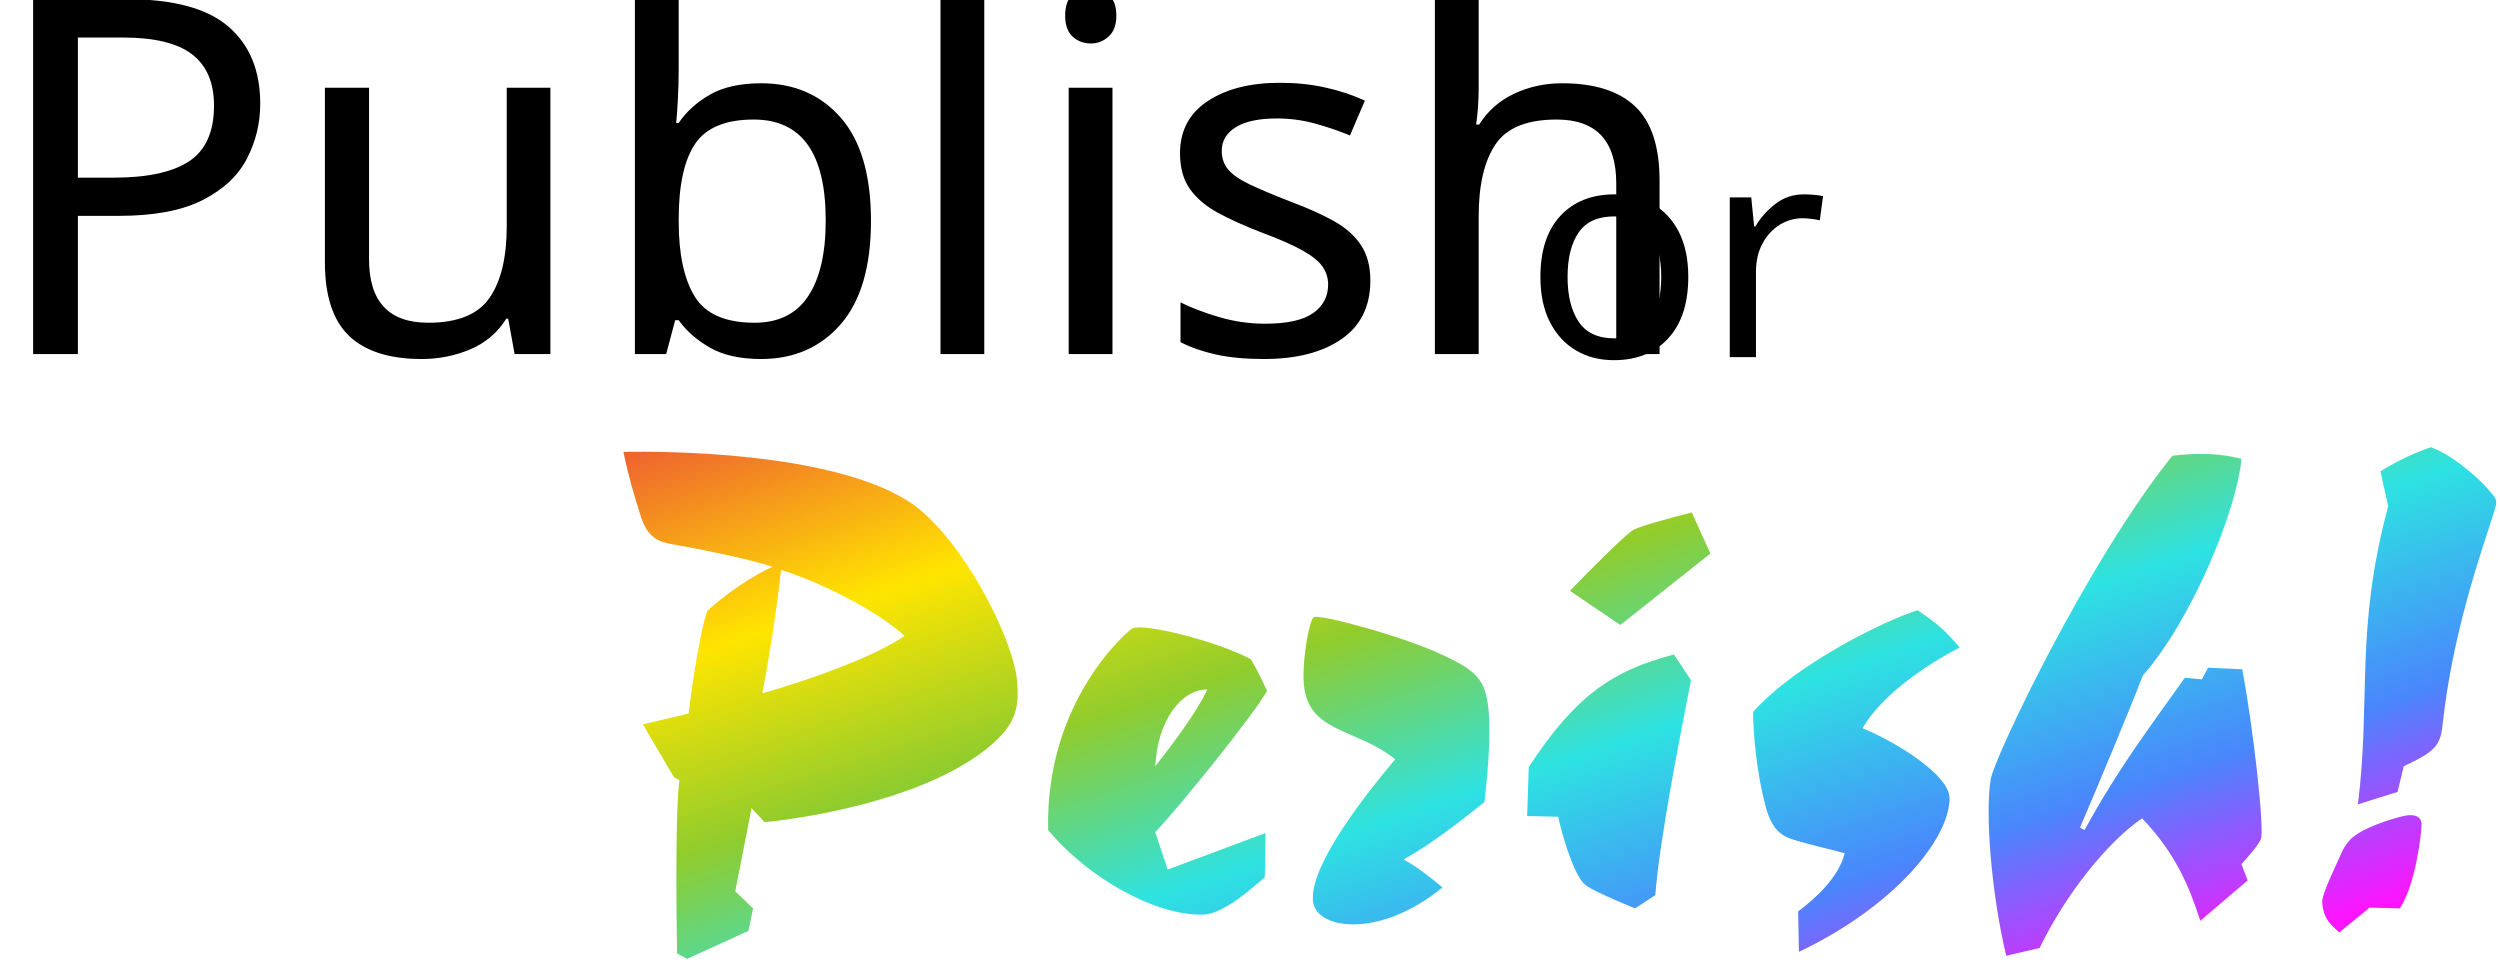
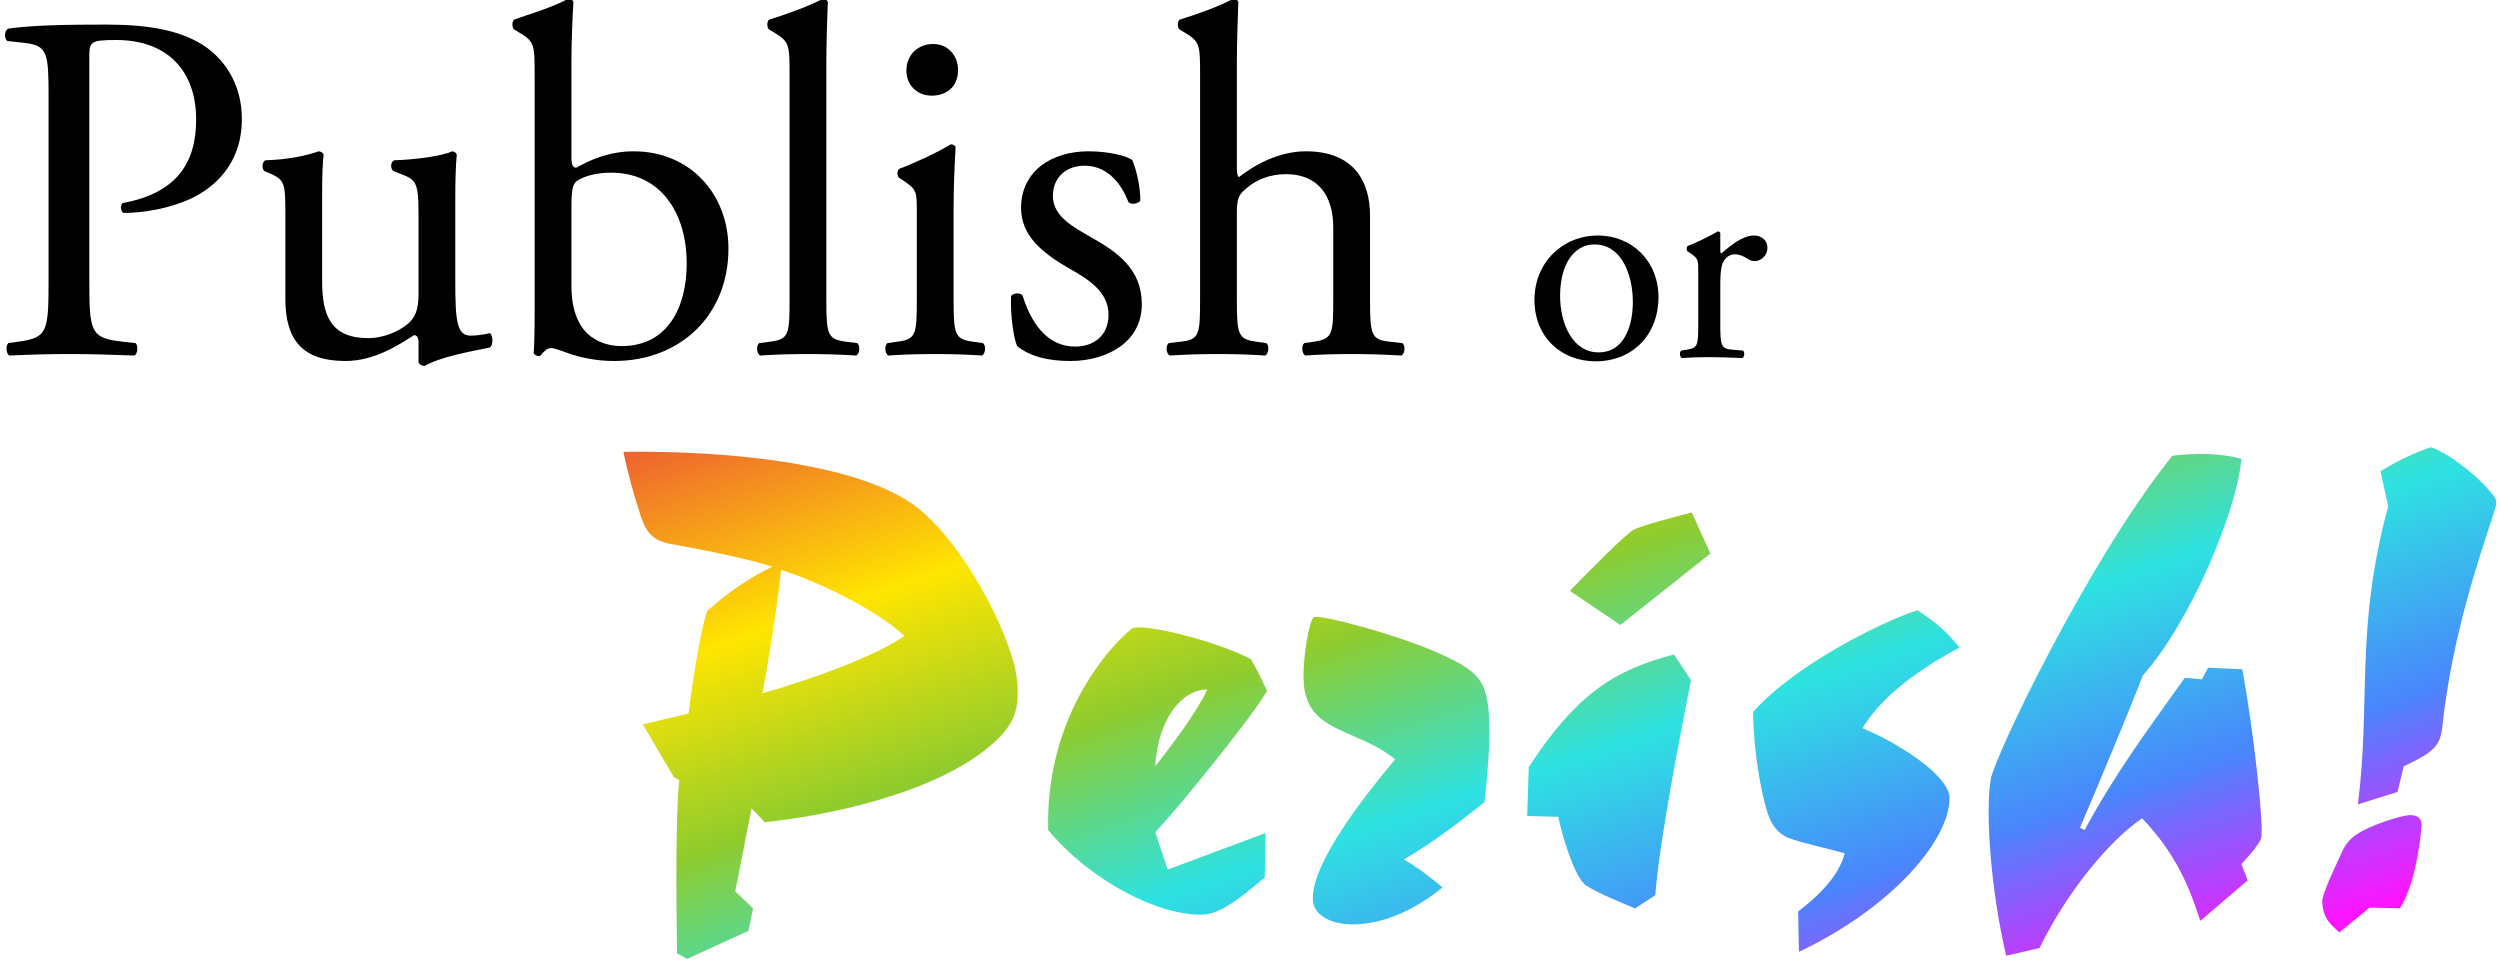
<svg xmlns="http://www.w3.org/2000/svg" version="1.1" id="Layer_1" x="0px" y="0px" viewBox="0 0 322 124" style="enable-background:new 0 0 322 124;" xml:space="preserve">
-   <style type="text/css">
+   <defs id="defs3430" />
+   <style type="text/css" id="style3405">
	.st0{font-family:'AGaramondPro-Regular';}
	.st1{font-size:64px;}
	.st2{font-size:38.4px;}
	.st3{fill:url(#SVGID_1_);}
</style>
-   <g transform="translate(-2 -1)">
-     <text transform="matrix(1 0 0 1 6.399536e-02 46.6)" class="st0 st1">Publish</text>
-     <text transform="matrix(1 0 0 1 198.2944 47)" class="st0 st2">or</text>
+   <g transform="translate(-2 -1)" id="g3407">
+     <g transform="matrix(1 0 0 1 6.399536e-02 46.6)" style="font-size:64px;font-family:AGaramondPro-Regular" id="text3409">
+       <path d="m 13.44,-38.144 c 0,-2.048 0.064,-2.304 3.456,-2.304 6.656,0 10.304,4.032 10.304,10.24 0,5.568 -2.496,9.472 -9.408,10.752 -0.384,0.128 -0.384,1.088 0.064,1.28 2.624,0 6.016,-0.576 8.832,-1.92 2.752,-1.344 6.4,-4.288 6.4,-10.176 0,-4.416 -2.176,-7.744 -5.12,-9.6 -3.008,-1.856 -6.976,-2.56 -12.288,-2.56 -5.312,0 -9.28,0.064 -12.672,0.512 -0.512,0.256 -0.576,1.216 -0.128,1.6 l 2.304,0.256 c 2.88,0.32 3.008,1.408 3.008,6.848 l 0,23.616 c 0,6.72 -0.128,7.488 -3.84,8 L 3.008,-1.408 C 2.624,-1.024 2.752,0 3.136,0.192 5.952,0.064 8.256,0 10.944,0 c 2.56,0 4.672,0.064 8.32,0.192 0.384,-0.192 0.512,-1.28 0.128,-1.6 L 17.664,-1.6 c -4.096,-0.448 -4.224,-1.28 -4.224,-8 l 0,-28.544 z" style="font-style:normal;font-variant:normal;font-weight:normal;font-stretch:normal;font-family:'Adobe Garamond Pro';-inkscape-font-specification:'Adobe Garamond Pro'" id="path3439" />
+       <path d="m 43.426,-20.096 c 0,-3.136 0.064,-4.48 0.192,-5.568 -0.064,-0.256 -0.256,-0.384 -0.64,-0.448 -1.408,0.512 -3.904,1.088 -6.848,1.152 -0.448,0.192 -0.512,1.088 -0.128,1.408 l 0.768,0.32 c 1.92,0.832 1.92,1.408 1.92,5.44 l 0,10.688 c 0,5.184 2.112,8 7.744,8 3.776,0 6.912,-2.112 8.832,-3.328 0.384,0 0.576,0.32 0.576,0.896 l 0,2.624 c 0.128,0.256 0.448,0.448 0.768,0.448 2.176,-1.216 5.888,-1.856 8.384,-2.368 0.512,-0.256 0.448,-1.536 0.064,-1.856 -0.896,0.192 -1.728,0.32 -2.496,0.32 -1.792,0 -1.984,-1.92 -1.984,-6.976 l 0,-10.752 c 0,-2.368 0.064,-4.352 0.192,-5.568 -0.064,-0.256 -0.256,-0.384 -0.576,-0.448 -1.408,0.64 -4.928,1.088 -7.488,1.152 -0.512,0.256 -0.512,1.152 -0.064,1.408 l 0.832,0.32 c 1.92,0.768 2.368,0.896 2.368,5.056 l 0,10.496 c 0,1.984 -0.448,2.944 -1.28,3.712 -1.408,1.216 -3.456,1.92 -5.184,1.92 -4.864,0 -5.952,-2.944 -5.952,-7.36 l 0,-10.688 z" style="font-style:normal;font-variant:normal;font-weight:normal;font-stretch:normal;font-family:'Adobe Garamond Pro';-inkscape-font-specification:'Adobe Garamond Pro'" id="path3441" />
+       <path d="m 70.8,-5.568 c 0,3.328 -0.064,4.544 -0.128,5.44 0.128,0.256 0.384,0.384 0.64,0.384 0.128,0 0.192,0 0.256,-0.064 0.32,-0.448 0.832,-0.96 1.344,-0.96 0.512,0 1.344,0.384 2.688,0.832 1.28,0.384 3.072,0.832 5.44,0.832 8.576,0 14.72,-5.952 14.72,-14.464 0,-7.04 -4.928,-12.544 -12.224,-12.544 -3.136,0 -5.696,1.152 -7.36,2.112 -0.384,0 -0.64,-0.256 -0.64,-1.344 l 0,-12.096 c 0,-2.816 0.128,-5.696 0.256,-7.936 -0.128,-0.256 -0.384,-0.384 -0.64,-0.384 -2.432,1.28 -5.504,2.112 -6.976,2.688 -0.32,0.192 -0.32,1.088 0,1.28 l 0.64,0.384 c 1.92,1.152 1.984,1.536 1.984,5.312 l 0,30.528 z m 4.736,-13.12 c 0,-2.496 0.128,-3.2 0.768,-3.648 0.896,-0.576 2.432,-1.024 4.352,-1.024 6.336,0 9.728,5.12 9.728,11.712 0,5.504 -2.368,10.624 -8.384,10.624 -2.048,0 -3.776,-0.768 -4.864,-2.112 -1.088,-1.344 -1.6,-3.328 -1.6,-5.568 l 0,-9.984 z" style="font-style:normal;font-variant:normal;font-weight:normal;font-stretch:normal;font-family:'Adobe Garamond Pro';-inkscape-font-specification:'Adobe Garamond Pro'" id="path3443" />
+       <path d="m 108.368,-37.44 c 0,-2.816 0.128,-6.016 0.192,-7.936 -0.128,-0.256 -0.384,-0.384 -0.64,-0.384 -2.304,1.216 -5.312,2.176 -6.912,2.688 -0.32,0.192 -0.32,1.088 0,1.28 l 0.64,0.384 c 1.92,1.152 1.984,1.536 1.984,5.312 l 0,28.928 c 0,4.608 -0.064,5.248 -2.432,5.568 l -1.472,0.192 C 99.28,-1.088 99.408,0 99.856,0.192 101.776,0.064 103.696,0 106,0 c 2.24,0 4.096,0.064 6.208,0.192 0.448,-0.192 0.576,-1.28 0.128,-1.6 L 110.8,-1.6 c -2.304,-0.32 -2.432,-0.96 -2.432,-5.568 l 0,-30.272 z" style="font-style:normal;font-variant:normal;font-weight:normal;font-stretch:normal;font-family:'Adobe Garamond Pro';-inkscape-font-specification:'Adobe Garamond Pro'" id="path3445" />
+       <path d="m 120.022,-7.168 c 0,4.608 -0.064,5.248 -2.432,5.568 l -1.344,0.192 c -0.448,0.32 -0.32,1.408 0.128,1.6 C 118.166,0.064 120.086,0 122.39,0 c 2.24,0 4.096,0.064 6.016,0.192 0.448,-0.192 0.576,-1.28 0.128,-1.6 L 127.19,-1.6 c -2.304,-0.32 -2.432,-0.96 -2.432,-5.568 l 0,-11.52 c 0,-2.624 0.128,-5.696 0.256,-7.936 -0.064,-0.256 -0.32,-0.384 -0.64,-0.384 -1.472,0.96 -5.12,2.624 -6.592,3.136 -0.32,0.192 -0.32,0.896 -0.064,1.152 l 0.576,0.384 c 1.728,1.152 1.728,1.472 1.728,3.968 l 0,11.2 z m 2.112,-32.768 c -1.92,0 -3.456,1.344 -3.456,3.456 0,1.728 1.28,3.2 3.264,3.2 1.792,0 3.392,-1.024 3.392,-3.328 0,-1.792 -1.28,-3.328 -3.2,-3.328 z" style="font-style:normal;font-variant:normal;font-weight:normal;font-stretch:normal;font-family:'Adobe Garamond Pro';-inkscape-font-specification:'Adobe Garamond Pro'" id="path3447" />
+       <path d="m 142.154,-26.112 c -4.864,0 -8.704,2.624 -8.704,7.296 0,3.52 2.624,5.76 6.336,7.872 2.368,1.344 4.928,2.944 4.928,5.888 0,2.752 -1.984,4.096 -4.288,4.096 -3.648,0 -5.696,-3.072 -6.784,-6.592 -0.32,-0.384 -1.152,-0.32 -1.472,0.064 -0.128,2.112 0.256,5.248 0.768,6.464 1.6,1.28 3.84,1.92 6.848,1.92 4.736,0 9.216,-2.432 9.216,-7.296 0,-4.544 -3.136,-6.72 -6.528,-8.64 -2.24,-1.28 -4.928,-2.688 -4.928,-5.312 0,-2.304 1.6,-3.904 4.096,-3.904 2.624,0 4.544,1.856 5.632,4.672 0.32,0.384 1.28,0.256 1.536,-0.192 0,-1.728 -0.448,-3.776 -1.024,-5.184 -0.576,-0.512 -2.944,-1.152 -5.632,-1.152 z" style="font-style:normal;font-variant:normal;font-weight:normal;font-stretch:normal;font-family:'Adobe Garamond Pro';-inkscape-font-specification:'Adobe Garamond Pro'" id="path3449" />
+       <path d="m 156.507,-7.168 c 0,4.608 -0.064,5.312 -2.432,5.568 l -1.6,0.192 c -0.448,0.32 -0.32,1.408 0.128,1.6 C 154.651,0.064 156.571,0 158.875,0 c 2.24,0 4.096,0.064 6.016,0.192 0.448,-0.192 0.576,-1.344 0.128,-1.6 L 163.675,-1.6 c -2.304,-0.32 -2.432,-0.96 -2.432,-5.568 l 0,-10.752 c 0,-2.24 0.192,-2.56 1.344,-3.52 1.152,-0.96 2.816,-1.728 4.992,-1.728 4.096,0 6.08,2.752 6.08,6.848 l 0,9.152 c 0,4.608 -0.064,5.184 -2.432,5.568 l -1.28,0.192 c -0.448,0.32 -0.32,1.408 0.128,1.6 C 171.803,0.064 173.723,0 176.027,0 c 2.24,0 4.096,0.064 6.4,0.192 0.448,-0.192 0.576,-1.28 0.128,-1.6 L 180.827,-1.6 c -2.304,-0.256 -2.432,-0.96 -2.432,-5.568 l 0,-10.688 c 0,-4.48 -2.176,-8.256 -8.256,-8.256 -3.264,0 -6.336,1.536 -8.64,3.328 -0.192,-0.128 -0.256,-0.64 -0.256,-1.216 l 0,-13.44 c 0,-2.816 0.128,-6.016 0.192,-7.936 -0.128,-0.256 -0.384,-0.384 -0.64,-0.384 -2.304,1.216 -5.312,2.176 -6.912,2.688 -0.32,0.192 -0.32,1.088 0,1.28 l 0.64,0.384 c 1.92,1.152 1.984,1.536 1.984,5.312 l 0,28.928 z" style="font-style:normal;font-variant:normal;font-weight:normal;font-stretch:normal;font-family:'Adobe Garamond Pro';-inkscape-font-specification:'Adobe Garamond Pro'" id="path3451" />
+     </g>
+     <g transform="matrix(1 0 0 1 198.2944 47)" style="font-size:38.4px;font-family:AGaramondPro-Regular" id="text3411">
+       <path d="m 9.523,-15.667 c -4.531,0 -8.179,3.456 -8.179,8.294 0,4.8 3.456,7.91 7.872,7.91 4.8,0 8.102,-3.456 8.102,-8.256 0,-4.723 -3.494,-7.949 -7.795,-7.949 z m 4.493,8.563 c 0,2.957 -1.037,6.49 -4.416,6.49 -3.379,0 -4.954,-3.763 -4.954,-7.258 0,-4.224 1.882,-6.643 4.416,-6.643 3.648,0 4.954,4.147 4.954,7.411 z" style="font-style:normal;font-variant:normal;font-weight:normal;font-stretch:normal;font-family:'Adobe Garamond Pro';-inkscape-font-specification:'Adobe Garamond Pro'" id="path3454" />
+       <path d="m 22.438,-4.301 c 0,2.765 -0.038,3.11 -1.459,3.341 l -0.73,0.115 C 19.981,-0.653 20.057,0 20.326,0.115 21.325,0.038 22.477,0 23.859,0 c 1.344,0 2.458,0.038 4.262,0.115 0.269,-0.115 0.346,-0.768 0.077,-0.96 l -1.382,-0.115 c -1.459,-0.115 -1.536,-0.576 -1.536,-3.341 l 0,-5.222 c 0,-1.306 0.115,-2.419 0.499,-2.957 0.307,-0.422 0.768,-0.768 1.382,-0.768 0.538,0 1.114,0.23 1.69,0.614 0.269,0.154 0.461,0.269 0.845,0.269 0.614,0 1.651,-0.499 1.651,-1.766 0,-0.922 -0.768,-1.536 -1.728,-1.536 -1.421,0 -2.88,1.19 -4.224,2.304 -0.077,-0.038 -0.115,-0.154 -0.115,-0.346 l 0,-2.227 c 0,-0.154 -0.115,-0.23 -0.307,-0.269 -0.96,0.576 -2.995,1.574 -3.878,1.882 -0.192,0.115 -0.192,0.538 -0.038,0.691 l 0.346,0.23 c 1.037,0.691 1.037,0.883 1.037,2.381 l 0,6.72 z" style="font-style:normal;font-variant:normal;font-weight:normal;font-stretch:normal;font-family:'Adobe Garamond Pro';-inkscape-font-specification:'Adobe Garamond Pro'" id="path3456" />
+     </g>
    <linearGradient id="SVGID_1_" gradientUnits="userSpaceOnUse" x1="-133.48" y1="478.387" x2="-132.48" y2="477.564" gradientTransform="matrix(241.2129 0 0 -65.872 32268.816 31574.336)">
-       <stop offset="0" style="stop-color:#EE5E31" />
-       <stop offset="0.222" style="stop-color:#FFE500" />
-       <stop offset="0.413" style="stop-color:#90CC2D" />
-       <stop offset="0.602" style="stop-color:#2EE2E2" />
-       <stop offset="0.808" style="stop-color:#4986FC" />
-       <stop offset="1" style="stop-color:#FD14FF" />
+       <stop offset="0" style="stop-color:#EE5E31" id="stop3414" />
+       <stop offset="0.222" style="stop-color:#FFE500" id="stop3416" />
+       <stop offset="0.413" style="stop-color:#90CC2D" id="stop3418" />
+       <stop offset="0.602" style="stop-color:#2EE2E2" id="stop3420" />
+       <stop offset="0.808" style="stop-color:#4986FC" id="stop3422" />
+       <stop offset="1" style="stop-color:#FD14FF" id="stop3424" />
    </linearGradient>
-     <path class="st3" d="M84.8,94.3l5.9-1.4c0.6-5.2,1.7-11.4,2.4-13.2c2.3-2.2,6.1-4.7,8.4-5.7c-2.4-0.8-7.3-1.9-12.9-2.9   c-2.6-0.4-3.4-1.7-4-3.4c-0.9-2.8-1.7-5.5-2.3-8.5c14-0.2,31.7,1.6,38.6,7.8c6.3,5.6,11.7,16.9,12.1,21.7c0.3,3.6-0.2,5.6-3.5,8.4   c-7.5,6.3-21.3,9-29,9.8l-1.7-1.8l-2.1,10.7L99,118l-0.6,2.9l-7.9,3.6l-1.3-0.7c-0.1-6.4-0.2-18.4,0.3-22.3l-0.7-0.4L84.8,94.3z    M100.2,90.3c6.3-1.8,14.4-4.7,18.3-7.4c-3.7-3.4-11.1-7-15.9-8.5C102,80,100.9,86.6,100.2,90.3z M150.8,108.2l1.6,4.8l12.6-4.7   l-0.1,5.7c-1.9,1.6-5.3,4.7-7.9,4.8c-5.9,0.2-14.7-4.5-20-10.9c-0.4-16.7,10.4-25.8,10.9-26c1.7-0.6,10.9,1.7,15.2,4   c0.8,1.3,1.5,2.8,2.1,4.1C163.2,93.4,154.5,104.2,150.8,108.2L150.8,108.2z M150.8,99.7c2.2-2.8,5.5-7.2,6.7-9.9   C154.2,89.8,151.1,93.7,150.8,99.7z M193.2,104.3c-2.5,2-6.5,5.2-10.4,7.4c1.8,1,3.3,2.2,5,3.6c-8.3,6.8-16.7,5.4-16.7,1.5   c-0.2-4.6,6.8-13.5,10.6-18c-5.2-4.2-11.6-3.3-11.8-10.3c-0.1-2.8,0.7-7.5,1.3-8c0.6-0.5,11.7,2.5,16.7,4.9c4.3,2,5.4,3.2,5.8,6.8   C194.1,96.1,193.5,101.5,193.2,104.3z M219.8,88.6c-1.2,6.2-4,20.1-4.6,27.7l-2.6,1.7c-2.2-0.9-6-2.5-6.6-3.2   c-1.4-1.4-2.9-6.6-3.3-8.6l-4-0.1l0.2-6.3c6.2-9.5,11.1-12.5,18.7-14.5L219.8,88.6z M210.7,81.5l-6.5-4.4c2.8-2.9,7-7.1,8.1-7.8   c0.7-0.5,5.3-1.7,7.6-2.3l2.4,5.3L210.7,81.5z M227.8,92.7c5.7-6.4,17.5-12,21.2-13.1c2.2,1.5,3.4,2.4,5.4,4.8   c-2.9,1.5-9.7,5.5-12.5,10.4c4.2,1.7,11.2,6,11.2,9c0,5.3-7.2,14-19.4,19.8l-0.1-5.2c2.1-1.6,5.2-4.3,6-7.5c-1.7-0.5-5.5-1.3-7.3-2   c-1.4-0.6-2.2-1.7-2.8-3.7C228.2,100.5,227.8,95.2,227.8,92.7z M290.7,112.3l0.8,2.1l-6.1,5.2c-1.4-4.3-3.1-8.6-7.5-13.2   c-4.4,3-9.8,9.7-13.2,16.7l-4.3,1c-2-8.4-2.7-18.6-2-22.7c0.4-2.7,12.4-28,23.4-41.7c3.3-0.4,6.3-0.3,8.9,0.4   c-0.6,6.7-6.5,20.9-12.7,27.9c-1.4,3.7-6.2,15.2-8.1,19.6l0.6,0.3c4.3-7.9,8.3-13.1,12.9-19.6l2.2,0.2l0.8-1.5l4.4,0.2   c1.4,7.4,2.9,20.6,2.4,21.9C292.7,110.1,291.6,111.3,290.7,112.3z M311.6,99.7l-0.8,3.3l-5.1,1.6c1.7-13.6-0.4-22.4,3.9-38.4   l-1-4.5c2.3-1.4,4.2-2.3,6.5-3.1c2.4,0.8,6.1,3.8,7.6,5.7c1.1,1.2,1,1.2,0.2,3.7c-1.6,4.9-5.1,15.1-6.3,26.4   C316.3,97.1,315.6,97.8,311.6,99.7z M311.1,118l-3.9-0.1l-3.9,3.2c-0.9-0.9-2.1-1.6-2.2-4c0-1,1.7-4.5,2.7-6.7   c0.4-0.7,0.8-1.3,1.7-1.9c1.7-1.2,5.6-2.4,6.7-2.5c1.4-0.1,1.7,0.6,1.7,1.2C313.9,108.1,313.2,114.8,311.1,118L311.1,118z" />
+     <path class="st3" d="M84.8,94.3l5.9-1.4c0.6-5.2,1.7-11.4,2.4-13.2c2.3-2.2,6.1-4.7,8.4-5.7c-2.4-0.8-7.3-1.9-12.9-2.9   c-2.6-0.4-3.4-1.7-4-3.4c-0.9-2.8-1.7-5.5-2.3-8.5c14-0.2,31.7,1.6,38.6,7.8c6.3,5.6,11.7,16.9,12.1,21.7c0.3,3.6-0.2,5.6-3.5,8.4   c-7.5,6.3-21.3,9-29,9.8l-1.7-1.8l-2.1,10.7L99,118l-0.6,2.9l-7.9,3.6l-1.3-0.7c-0.1-6.4-0.2-18.4,0.3-22.3l-0.7-0.4L84.8,94.3z    M100.2,90.3c6.3-1.8,14.4-4.7,18.3-7.4c-3.7-3.4-11.1-7-15.9-8.5C102,80,100.9,86.6,100.2,90.3z M150.8,108.2l1.6,4.8l12.6-4.7   l-0.1,5.7c-1.9,1.6-5.3,4.7-7.9,4.8c-5.9,0.2-14.7-4.5-20-10.9c-0.4-16.7,10.4-25.8,10.9-26c1.7-0.6,10.9,1.7,15.2,4   c0.8,1.3,1.5,2.8,2.1,4.1C163.2,93.4,154.5,104.2,150.8,108.2L150.8,108.2z M150.8,99.7c2.2-2.8,5.5-7.2,6.7-9.9   C154.2,89.8,151.1,93.7,150.8,99.7z M193.2,104.3c-2.5,2-6.5,5.2-10.4,7.4c1.8,1,3.3,2.2,5,3.6c-8.3,6.8-16.7,5.4-16.7,1.5   c-0.2-4.6,6.8-13.5,10.6-18c-5.2-4.2-11.6-3.3-11.8-10.3c-0.1-2.8,0.7-7.5,1.3-8c0.6-0.5,11.7,2.5,16.7,4.9c4.3,2,5.4,3.2,5.8,6.8   C194.1,96.1,193.5,101.5,193.2,104.3z M219.8,88.6c-1.2,6.2-4,20.1-4.6,27.7l-2.6,1.7c-2.2-0.9-6-2.5-6.6-3.2   c-1.4-1.4-2.9-6.6-3.3-8.6l-4-0.1l0.2-6.3c6.2-9.5,11.1-12.5,18.7-14.5L219.8,88.6z M210.7,81.5l-6.5-4.4c2.8-2.9,7-7.1,8.1-7.8   c0.7-0.5,5.3-1.7,7.6-2.3l2.4,5.3L210.7,81.5z M227.8,92.7c5.7-6.4,17.5-12,21.2-13.1c2.2,1.5,3.4,2.4,5.4,4.8   c-2.9,1.5-9.7,5.5-12.5,10.4c4.2,1.7,11.2,6,11.2,9c0,5.3-7.2,14-19.4,19.8l-0.1-5.2c2.1-1.6,5.2-4.3,6-7.5c-1.7-0.5-5.5-1.3-7.3-2   c-1.4-0.6-2.2-1.7-2.8-3.7C228.2,100.5,227.8,95.2,227.8,92.7z M290.7,112.3l0.8,2.1l-6.1,5.2c-1.4-4.3-3.1-8.6-7.5-13.2   c-4.4,3-9.8,9.7-13.2,16.7l-4.3,1c-2-8.4-2.7-18.6-2-22.7c0.4-2.7,12.4-28,23.4-41.7c3.3-0.4,6.3-0.3,8.9,0.4   c-0.6,6.7-6.5,20.9-12.7,27.9c-1.4,3.7-6.2,15.2-8.1,19.6l0.6,0.3c4.3-7.9,8.3-13.1,12.9-19.6l2.2,0.2l0.8-1.5l4.4,0.2   c1.4,7.4,2.9,20.6,2.4,21.9C292.7,110.1,291.6,111.3,290.7,112.3z M311.6,99.7l-0.8,3.3l-5.1,1.6c1.7-13.6-0.4-22.4,3.9-38.4   l-1-4.5c2.3-1.4,4.2-2.3,6.5-3.1c2.4,0.8,6.1,3.8,7.6,5.7c1.1,1.2,1,1.2,0.2,3.7c-1.6,4.9-5.1,15.1-6.3,26.4   C316.3,97.1,315.6,97.8,311.6,99.7z M311.1,118l-3.9-0.1l-3.9,3.2c-0.9-0.9-2.1-1.6-2.2-4c0-1,1.7-4.5,2.7-6.7   c0.4-0.7,0.8-1.3,1.7-1.9c1.7-1.2,5.6-2.4,6.7-2.5c1.4-0.1,1.7,0.6,1.7,1.2C313.9,108.1,313.2,114.8,311.1,118L311.1,118z" id="path3426" />
  </g>
</svg>
